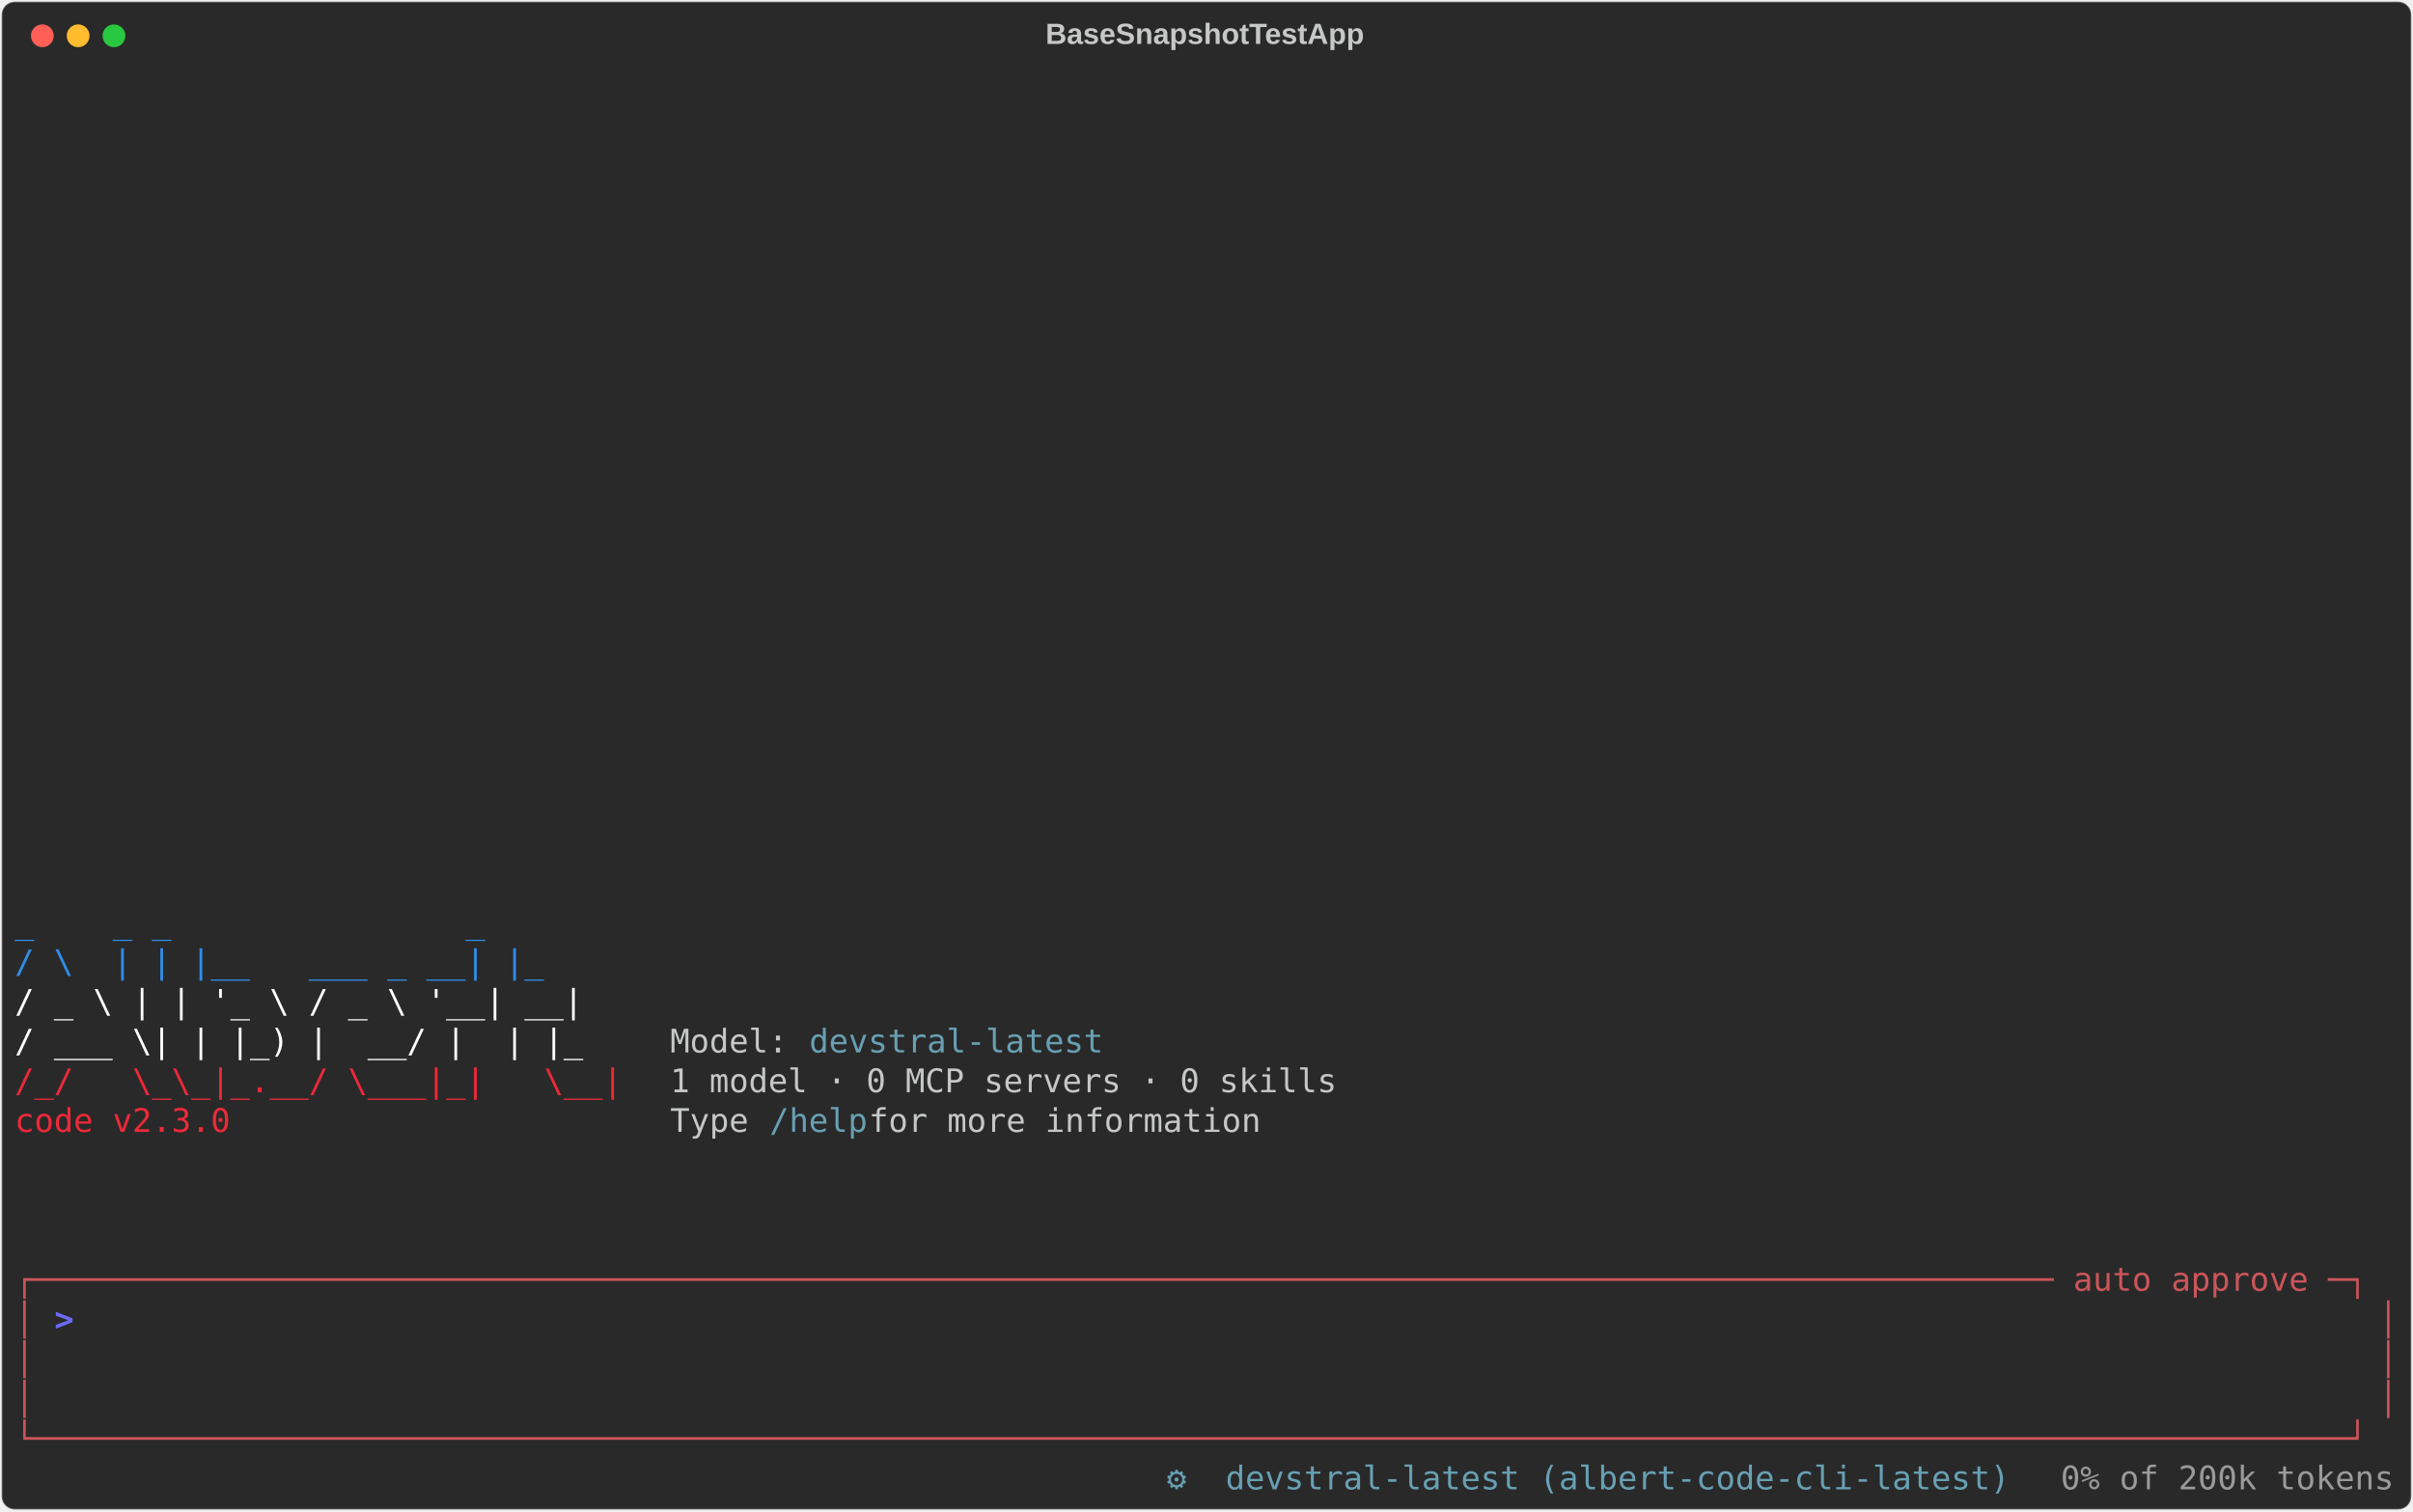
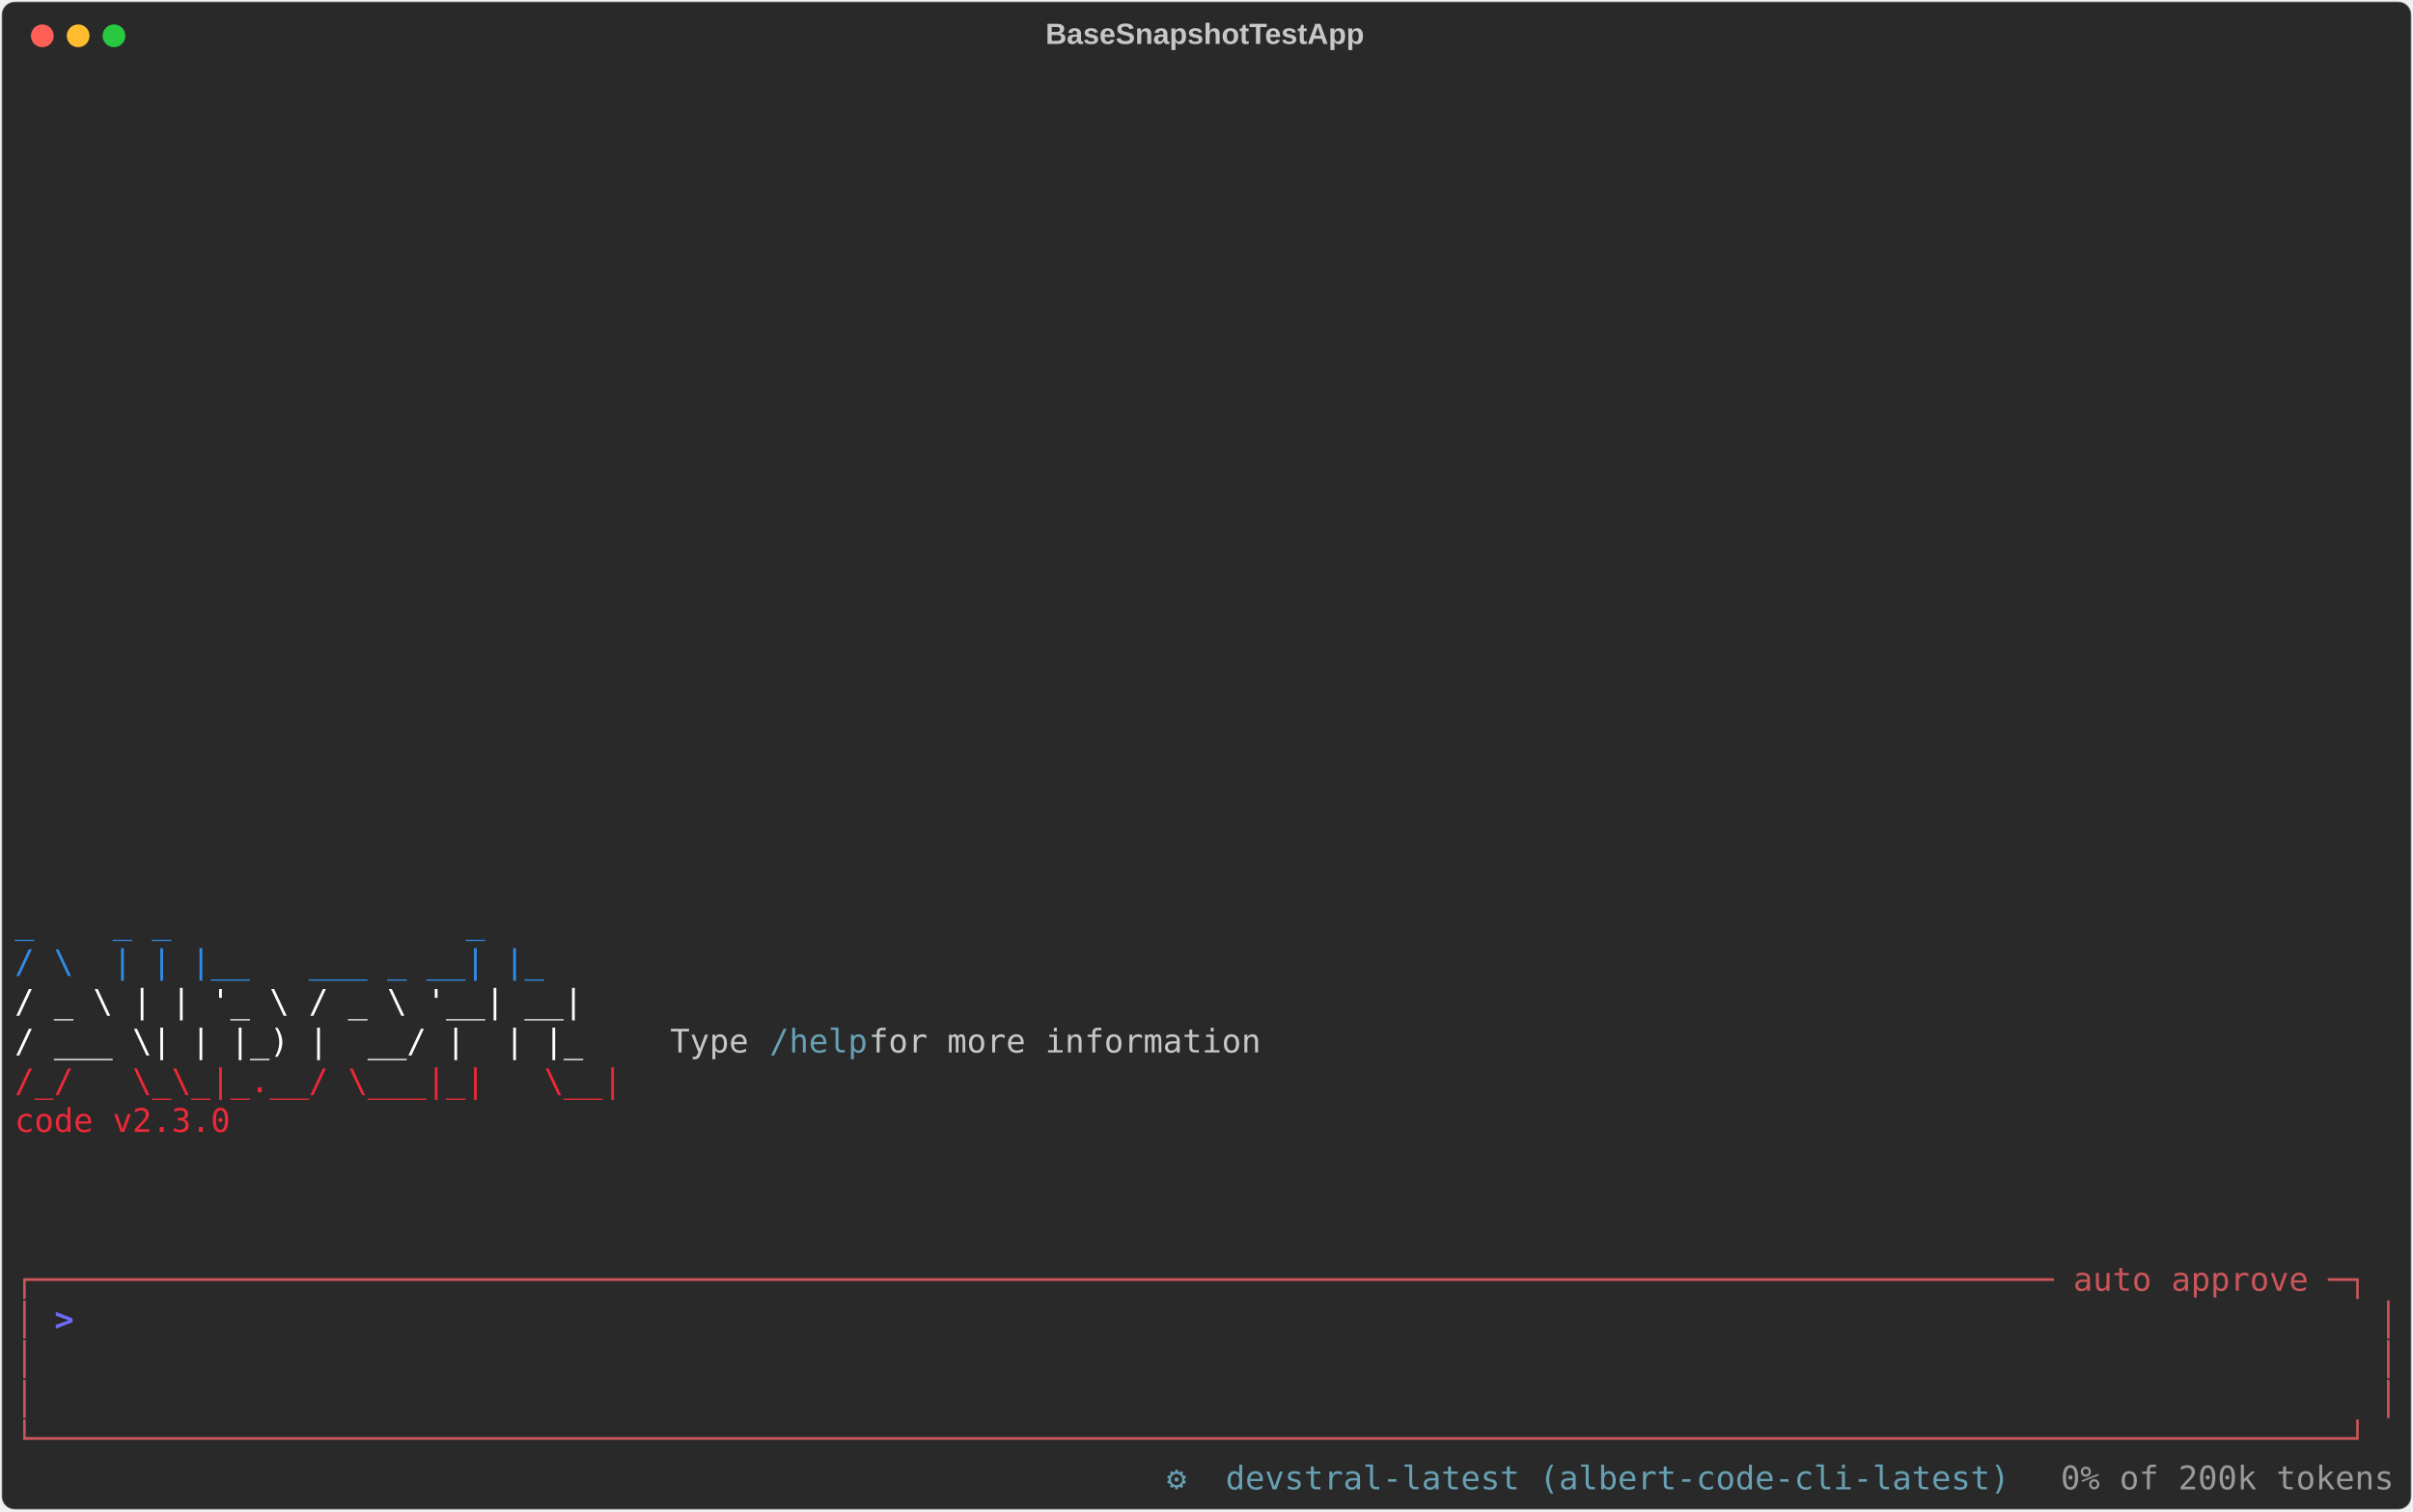
<svg xmlns="http://www.w3.org/2000/svg" class="rich-terminal" viewBox="0 0 1482 928.4">
  <style>

    @font-face {
        font-family: "Fira Code";
        src: local("FiraCode-Regular"),
                url("https://cdnjs.cloudflare.com/ajax/libs/firacode/6.2.0/woff2/FiraCode-Regular.woff2") format("woff2"),
                url("https://cdnjs.cloudflare.com/ajax/libs/firacode/6.2.0/woff/FiraCode-Regular.woff") format("woff");
        font-style: normal;
        font-weight: 400;
    }
    @font-face {
        font-family: "Fira Code";
        src: local("FiraCode-Bold"),
                url("https://cdnjs.cloudflare.com/ajax/libs/firacode/6.2.0/woff2/FiraCode-Bold.woff2") format("woff2"),
                url("https://cdnjs.cloudflare.com/ajax/libs/firacode/6.2.0/woff/FiraCode-Bold.woff") format("woff");
        font-style: bold;
        font-weight: 700;
    }

    .terminal-matrix {
        font-family: Fira Code, monospace;
        font-size: 20px;
        line-height: 24.4px;
        font-variant-east-asian: full-width;
    }

    .terminal-title {
        font-size: 18px;
        font-weight: bold;
        font-family: arial;
    }

    .terminal-r1 { fill: #c5c8c6 }
.terminal-r2 { fill: #318ce7 }
.terminal-r3 { fill: #ffffff }
.terminal-r4 { fill: #68a0b3 }
.terminal-r5 { fill: #ed2939 }
.terminal-r6 { fill: #cc555a }
.terminal-r7 { fill: #6a6af4;font-weight: bold }
.terminal-r8 { fill: #9a9b99 }
    </style>
  <defs>
    <clipPath id="terminal-clip-terminal">
      <rect x="0" y="0" width="1463.0" height="877.4" />
    </clipPath>
    <clipPath id="terminal-line-0">
      <rect x="0" y="1.5" width="1464" height="24.65" />
    </clipPath>
    <clipPath id="terminal-line-1">
      <rect x="0" y="25.9" width="1464" height="24.65" />
    </clipPath>
    <clipPath id="terminal-line-2">
      <rect x="0" y="50.3" width="1464" height="24.65" />
    </clipPath>
    <clipPath id="terminal-line-3">
      <rect x="0" y="74.7" width="1464" height="24.65" />
    </clipPath>
    <clipPath id="terminal-line-4">
      <rect x="0" y="99.1" width="1464" height="24.65" />
    </clipPath>
    <clipPath id="terminal-line-5">
      <rect x="0" y="123.5" width="1464" height="24.65" />
    </clipPath>
    <clipPath id="terminal-line-6">
      <rect x="0" y="147.9" width="1464" height="24.65" />
    </clipPath>
    <clipPath id="terminal-line-7">
      <rect x="0" y="172.3" width="1464" height="24.65" />
    </clipPath>
    <clipPath id="terminal-line-8">
      <rect x="0" y="196.7" width="1464" height="24.65" />
    </clipPath>
    <clipPath id="terminal-line-9">
      <rect x="0" y="221.1" width="1464" height="24.65" />
    </clipPath>
    <clipPath id="terminal-line-10">
      <rect x="0" y="245.5" width="1464" height="24.65" />
    </clipPath>
    <clipPath id="terminal-line-11">
      <rect x="0" y="269.9" width="1464" height="24.65" />
    </clipPath>
    <clipPath id="terminal-line-12">
      <rect x="0" y="294.3" width="1464" height="24.65" />
    </clipPath>
    <clipPath id="terminal-line-13">
      <rect x="0" y="318.7" width="1464" height="24.65" />
    </clipPath>
    <clipPath id="terminal-line-14">
      <rect x="0" y="343.1" width="1464" height="24.65" />
    </clipPath>
    <clipPath id="terminal-line-15">
      <rect x="0" y="367.5" width="1464" height="24.65" />
    </clipPath>
    <clipPath id="terminal-line-16">
      <rect x="0" y="391.9" width="1464" height="24.65" />
    </clipPath>
    <clipPath id="terminal-line-17">
      <rect x="0" y="416.3" width="1464" height="24.65" />
    </clipPath>
    <clipPath id="terminal-line-18">
      <rect x="0" y="440.7" width="1464" height="24.65" />
    </clipPath>
    <clipPath id="terminal-line-19">
      <rect x="0" y="465.1" width="1464" height="24.65" />
    </clipPath>
    <clipPath id="terminal-line-20">
      <rect x="0" y="489.5" width="1464" height="24.65" />
    </clipPath>
    <clipPath id="terminal-line-21">
      <rect x="0" y="513.9" width="1464" height="24.65" />
    </clipPath>
    <clipPath id="terminal-line-22">
      <rect x="0" y="538.3" width="1464" height="24.65" />
    </clipPath>
    <clipPath id="terminal-line-23">
      <rect x="0" y="562.7" width="1464" height="24.65" />
    </clipPath>
    <clipPath id="terminal-line-24">
      <rect x="0" y="587.1" width="1464" height="24.65" />
    </clipPath>
    <clipPath id="terminal-line-25">
      <rect x="0" y="611.5" width="1464" height="24.65" />
    </clipPath>
    <clipPath id="terminal-line-26">
      <rect x="0" y="635.9" width="1464" height="24.65" />
    </clipPath>
    <clipPath id="terminal-line-27">
      <rect x="0" y="660.3" width="1464" height="24.65" />
    </clipPath>
    <clipPath id="terminal-line-28">
      <rect x="0" y="684.7" width="1464" height="24.65" />
    </clipPath>
    <clipPath id="terminal-line-29">
      <rect x="0" y="709.1" width="1464" height="24.65" />
    </clipPath>
    <clipPath id="terminal-line-30">
      <rect x="0" y="733.5" width="1464" height="24.65" />
    </clipPath>
    <clipPath id="terminal-line-31">
      <rect x="0" y="757.9" width="1464" height="24.65" />
    </clipPath>
    <clipPath id="terminal-line-32">
      <rect x="0" y="782.3" width="1464" height="24.65" />
    </clipPath>
    <clipPath id="terminal-line-33">
      <rect x="0" y="806.7" width="1464" height="24.65" />
    </clipPath>
    <clipPath id="terminal-line-34">
      <rect x="0" y="831.1" width="1464" height="24.65" />
    </clipPath>
  </defs>
  <rect fill="#292929" stroke="rgba(255,255,255,0.35)" stroke-width="1" x="1" y="1" width="1480" height="926.4" rx="8" />
  <text class="terminal-title" fill="#c5c8c6" text-anchor="middle" x="740" y="27">BaseSnapshotTestApp</text>
  <g transform="translate(26,22)">
    <circle cx="0" cy="0" r="7" fill="#ff5f57" />
    <circle cx="22" cy="0" r="7" fill="#febc2e" />
    <circle cx="44" cy="0" r="7" fill="#28c840" />
  </g>
  <g transform="translate(9, 41)" clip-path="url(#terminal-clip-terminal)">
    <g class="terminal-matrix">
      <text class="terminal-r1" x="1464" y="20" textLength="12.2" clip-path="url(#terminal-line-0)">
</text>
      <text class="terminal-r1" x="1464" y="44.4" textLength="12.2" clip-path="url(#terminal-line-1)">
</text>
      <text class="terminal-r1" x="1464" y="68.8" textLength="12.2" clip-path="url(#terminal-line-2)">
</text>
      <text class="terminal-r1" x="1464" y="93.2" textLength="12.2" clip-path="url(#terminal-line-3)">
</text>
      <text class="terminal-r1" x="1464" y="117.6" textLength="12.2" clip-path="url(#terminal-line-4)">
</text>
      <text class="terminal-r1" x="1464" y="142" textLength="12.2" clip-path="url(#terminal-line-5)">
</text>
      <text class="terminal-r1" x="1464" y="166.4" textLength="12.2" clip-path="url(#terminal-line-6)">
</text>
      <text class="terminal-r1" x="1464" y="190.8" textLength="12.2" clip-path="url(#terminal-line-7)">
</text>
      <text class="terminal-r1" x="1464" y="215.2" textLength="12.2" clip-path="url(#terminal-line-8)">
</text>
      <text class="terminal-r1" x="1464" y="239.6" textLength="12.2" clip-path="url(#terminal-line-9)">
</text>
      <text class="terminal-r1" x="1464" y="264" textLength="12.2" clip-path="url(#terminal-line-10)">
</text>
      <text class="terminal-r1" x="1464" y="288.4" textLength="12.2" clip-path="url(#terminal-line-11)">
</text>
      <text class="terminal-r1" x="1464" y="312.8" textLength="12.2" clip-path="url(#terminal-line-12)">
</text>
      <text class="terminal-r1" x="1464" y="337.2" textLength="12.2" clip-path="url(#terminal-line-13)">
</text>
      <text class="terminal-r1" x="1464" y="361.6" textLength="12.2" clip-path="url(#terminal-line-14)">
</text>
      <text class="terminal-r1" x="1464" y="386" textLength="12.2" clip-path="url(#terminal-line-15)">
</text>
      <text class="terminal-r1" x="1464" y="410.4" textLength="12.2" clip-path="url(#terminal-line-16)">
</text>
      <text class="terminal-r1" x="1464" y="434.8" textLength="12.2" clip-path="url(#terminal-line-17)">
</text>
      <text class="terminal-r1" x="1464" y="459.2" textLength="12.2" clip-path="url(#terminal-line-18)">
</text>
      <text class="terminal-r1" x="1464" y="483.6" textLength="12.2" clip-path="url(#terminal-line-19)">
</text>
      <text class="terminal-r1" x="1464" y="508" textLength="12.2" clip-path="url(#terminal-line-20)">
</text>
      <text class="terminal-r2" x="0" y="532.4" textLength="378.2" clip-path="url(#terminal-line-21)">    _    _ _               _   </text>
      <text class="terminal-r1" x="1464" y="532.4" textLength="12.2" clip-path="url(#terminal-line-21)">
</text>
      <text class="terminal-r2" x="0" y="556.8" textLength="378.2" clip-path="url(#terminal-line-22)">   / \  | | |__   ___ _ __| |_ </text>
      <text class="terminal-r1" x="1464" y="556.8" textLength="12.2" clip-path="url(#terminal-line-22)">
</text>
      <text class="terminal-r3" x="0" y="581.2" textLength="378.2" clip-path="url(#terminal-line-23)">  / _ \ | | '_ \ / _ \ '__| __|</text>
      <text class="terminal-r1" x="1464" y="581.2" textLength="12.2" clip-path="url(#terminal-line-23)">
</text>
      <text class="terminal-r3" x="0" y="605.6" textLength="378.2" clip-path="url(#terminal-line-24)"> / ___ \| | |_) |  __/ |  | |_ </text>
-       <text class="terminal-r1" x="402.6" y="605.6" textLength="85.4" clip-path="url(#terminal-line-24)">Model: </text>
-       <text class="terminal-r4" x="488" y="605.6" textLength="183" clip-path="url(#terminal-line-24)">devstral-latest</text>
+       <text class="terminal-r1" x="402.6" y="605.6" textLength="61" clip-path="url(#terminal-line-24)">Type </text>
+       <text class="terminal-r4" x="463.6" y="605.6" textLength="61" clip-path="url(#terminal-line-24)">/help</text>
+       <text class="terminal-r1" x="524.6" y="605.6" textLength="256.2" clip-path="url(#terminal-line-24)"> for more information</text>
      <text class="terminal-r1" x="1464" y="605.6" textLength="12.2" clip-path="url(#terminal-line-24)">
</text>
      <text class="terminal-r5" x="0" y="630" textLength="378.2" clip-path="url(#terminal-line-25)">/_/   \_\_|_.__/ \___|_|   \__|</text>
-       <text class="terminal-r1" x="402.6" y="630" textLength="414.8" clip-path="url(#terminal-line-25)">1 model · 0 MCP servers · 0 skills</text>
      <text class="terminal-r1" x="1464" y="630" textLength="12.2" clip-path="url(#terminal-line-25)">
</text>
      <text class="terminal-r5" x="0" y="654.4" textLength="353.8" clip-path="url(#terminal-line-26)">                  code v2.3.0</text>
-       <text class="terminal-r1" x="402.6" y="654.4" textLength="61" clip-path="url(#terminal-line-26)">Type </text>
-       <text class="terminal-r4" x="463.6" y="654.4" textLength="61" clip-path="url(#terminal-line-26)">/help</text>
-       <text class="terminal-r1" x="524.6" y="654.4" textLength="256.2" clip-path="url(#terminal-line-26)"> for more information</text>
      <text class="terminal-r1" x="1464" y="654.4" textLength="12.2" clip-path="url(#terminal-line-26)">
</text>
      <text class="terminal-r1" x="1464" y="678.8" textLength="12.2" clip-path="url(#terminal-line-27)">
</text>
      <text class="terminal-r1" x="1464" y="703.2" textLength="12.2" clip-path="url(#terminal-line-28)">
</text>
      <text class="terminal-r1" x="1464" y="727.6" textLength="12.2" clip-path="url(#terminal-line-29)">
</text>
      <text class="terminal-r6" x="0" y="752" textLength="1464" clip-path="url(#terminal-line-30)">┌─────────────────────────────────────────────────────────────────────────────────────────────────────── auto approve ─┐</text>
      <text class="terminal-r1" x="1464" y="752" textLength="12.2" clip-path="url(#terminal-line-30)">
</text>
      <text class="terminal-r6" x="0" y="776.4" textLength="12.2" clip-path="url(#terminal-line-31)">│</text>
      <text class="terminal-r7" x="24.4" y="776.4" textLength="12.2" clip-path="url(#terminal-line-31)">&gt;</text>
      <text class="terminal-r6" x="1451.8" y="776.4" textLength="12.2" clip-path="url(#terminal-line-31)">│</text>
      <text class="terminal-r1" x="1464" y="776.4" textLength="12.2" clip-path="url(#terminal-line-31)">
</text>
      <text class="terminal-r6" x="0" y="800.8" textLength="12.2" clip-path="url(#terminal-line-32)">│</text>
      <text class="terminal-r6" x="1451.8" y="800.8" textLength="12.2" clip-path="url(#terminal-line-32)">│</text>
      <text class="terminal-r1" x="1464" y="800.8" textLength="12.2" clip-path="url(#terminal-line-32)">
</text>
      <text class="terminal-r6" x="0" y="825.2" textLength="12.2" clip-path="url(#terminal-line-33)">│</text>
      <text class="terminal-r6" x="1451.8" y="825.2" textLength="12.2" clip-path="url(#terminal-line-33)">│</text>
      <text class="terminal-r1" x="1464" y="825.2" textLength="12.2" clip-path="url(#terminal-line-33)">
</text>
      <text class="terminal-r6" x="0" y="849.6" textLength="1464" clip-path="url(#terminal-line-34)">└──────────────────────────────────────────────────────────────────────────────────────────────────────────────────────┘</text>
      <text class="terminal-r1" x="1464" y="849.6" textLength="12.2" clip-path="url(#terminal-line-34)">
</text>
      <text class="terminal-r4" x="707.6" y="874" textLength="524.6" clip-path="url(#terminal-line-35)">⚙  devstral-latest (albert-code-cli-latest)</text>
      <text class="terminal-r8" x="1256.6" y="874" textLength="207.4" clip-path="url(#terminal-line-35)">0% of 200k tokens</text>
    </g>
  </g>
</svg>
